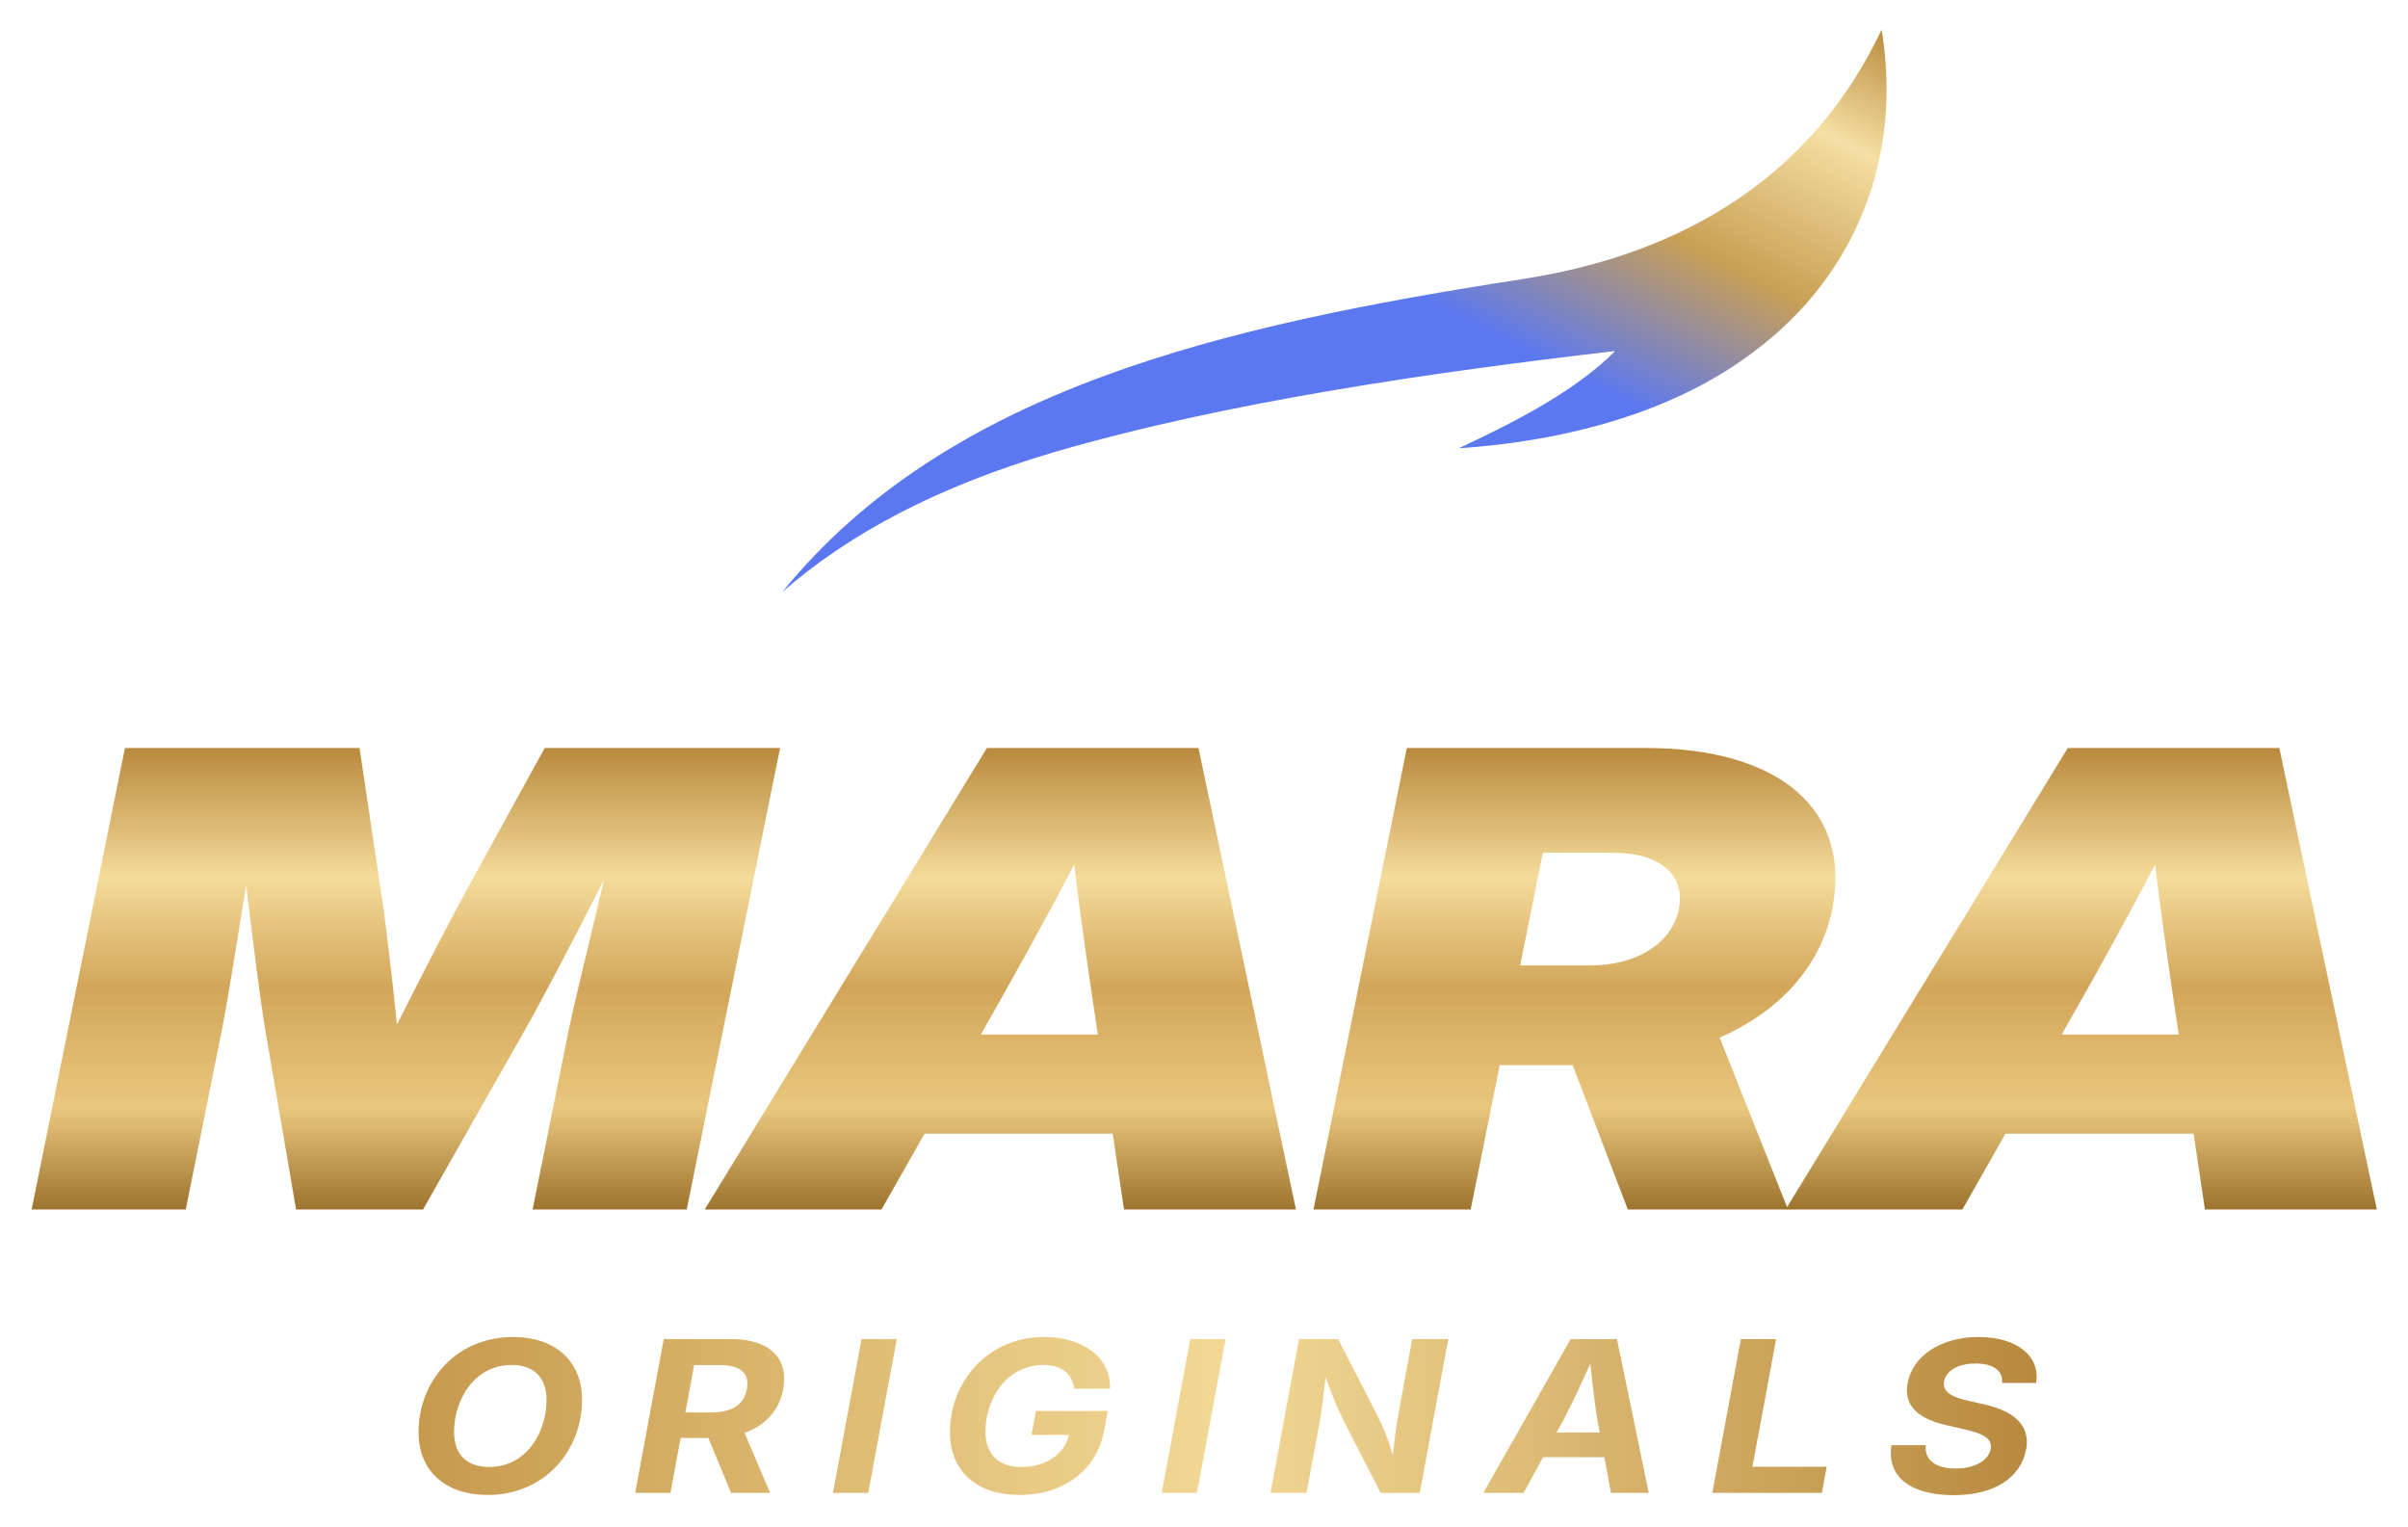
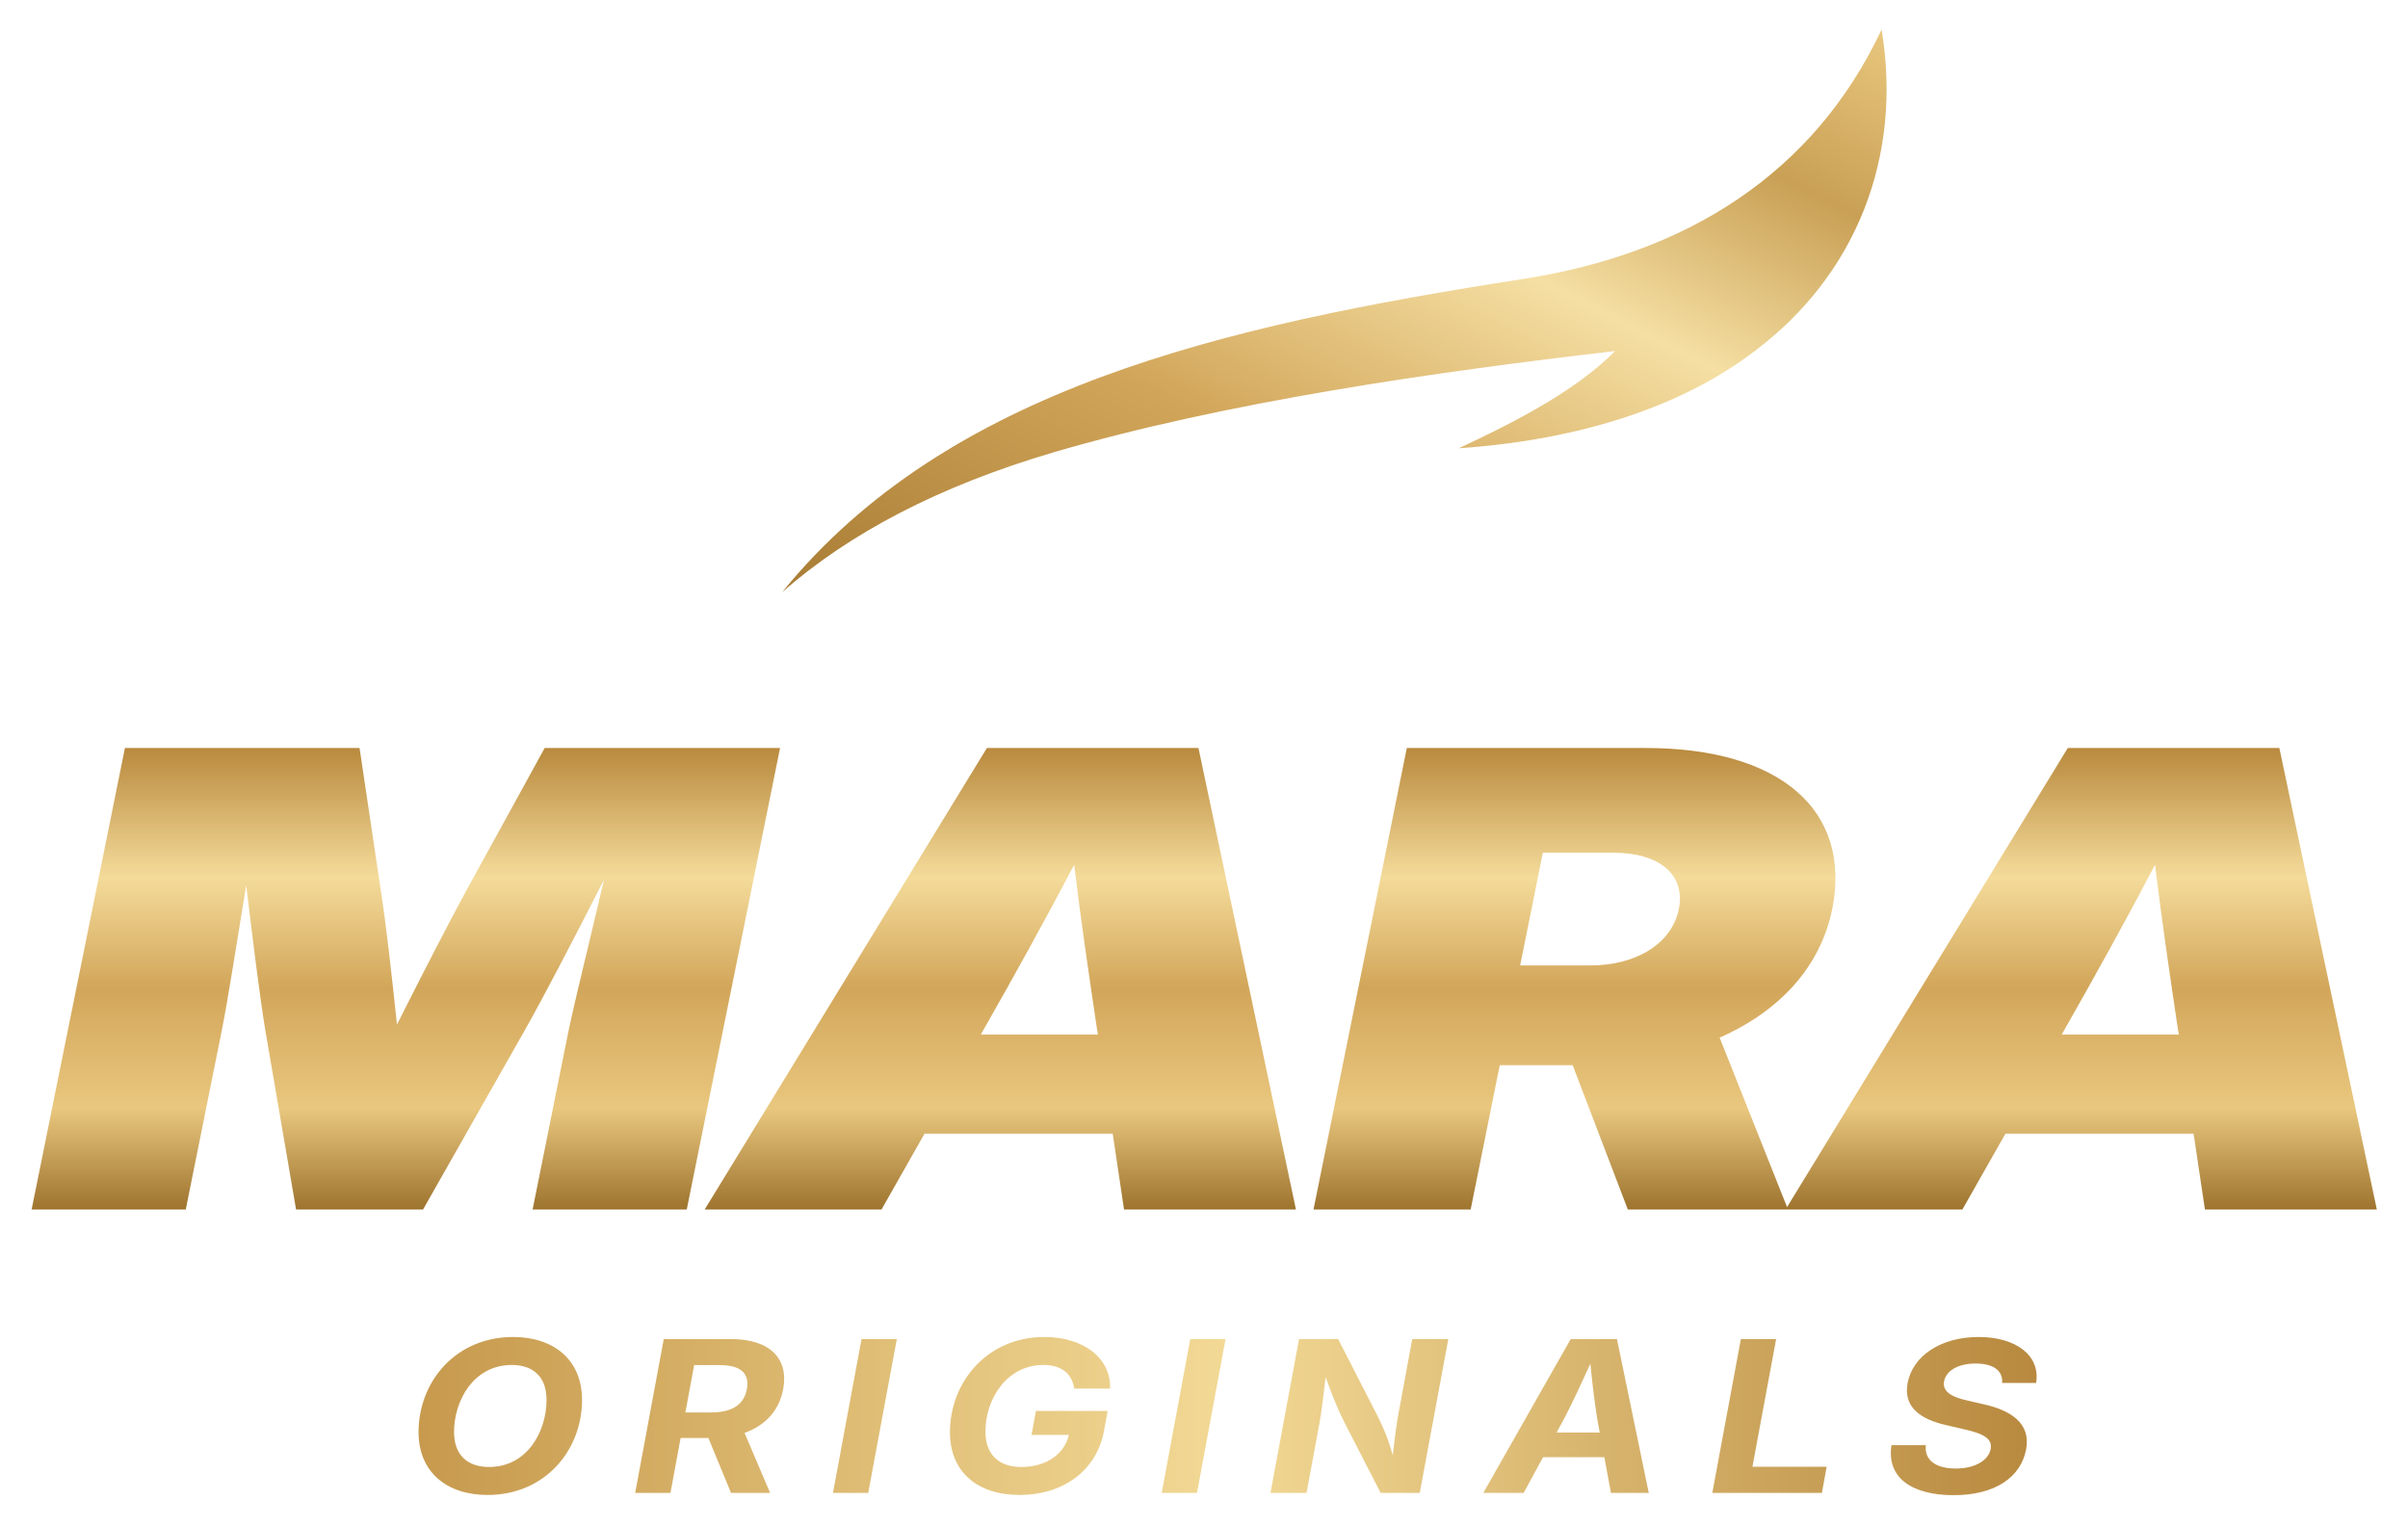
<svg xmlns="http://www.w3.org/2000/svg" viewBox="22 38 1139 722">
  <defs>
    <linearGradient id="oro" x1="0" y1="0" x2="0" y2="1">
      <stop offset="0" stop-color="#B98A3E" />
      <stop offset=".28" stop-color="#F4DB9A" />
      <stop offset=".52" stop-color="#D2A65A" />
      <stop offset=".78" stop-color="#E9C77E" />
      <stop offset="1" stop-color="#9E742F" />
    </linearGradient>
    <linearGradient id="oroH" x1="0" y1="0" x2="1" y2="0">
      <stop offset="0" stop-color="#C79A4E" />
      <stop offset=".5" stop-color="#F2D995" />
      <stop offset="1" stop-color="#B8893F" />
    </linearGradient>
    <linearGradient id="ala" x1="0" y1="1" x2="1" y2="0">
-       <stop offset="0" stop-color="#5B78F0" />
-       <stop offset=".55" stop-color="#5B78F0" />
-       <stop offset=".72" stop-color="#C9A055" />
-       <stop offset=".88" stop-color="#F5DFA3" />
-       <stop offset="1" stop-color="#B98A3E" />
+       <stop offset="0" stop-color="#A87C34" />
+       <stop offset=".35" stop-color="#D2A65A" />
+       <stop offset=".62" stop-color="#F5DFA3" />
+       <stop offset=".82" stop-color="#C9A055" />
+       <stop offset="1" stop-color="#E9C77E" />
    </linearGradient>
  </defs>
  <g>
    <path fill="url(#ala)" d="M392 318 C 470 222, 600 192, 742 170 C 820 158, 880 120, 912 52       C 922 112, 900 168, 852 204 C 818 230, 770 246, 712 250 C 742 236, 768 222, 786 204       C 700 214, 602 228, 520 252 C 466 268, 424 290, 392 318 Z" />
    <path fill="url(#oro)" transform="translate(38.2 610)" d="M-1.251 0.0H71.663L88.641 -84.375C91.5 -98.438 95.789 -126.27 100.257 -153.369C103.474 -126.562 106.869 -99.17 109.371 -84.375L123.847 0.0H183.894L231.788 -84.375C240.545 -99.756 255.557 -128.613 269.496 -156.006C263.062 -128.32 255.735 -99.023 252.697 -84.375L235.72 0.0H308.634L352.775 -218.262H241.438L203.909 -150.0C195.867 -135.205 182.821 -109.863 171.562 -87.451C169.239 -109.863 166.38 -135.205 164.057 -150.0L153.87 -218.262H42.891Z M317.109 0.0H400.746L421.119 -35.889H510.117L515.479 0.0H596.792L550.685 -218.262H450.606ZM447.747 -82.764 448.819 -84.668C463.831 -111.035 477.949 -136.523 491.889 -163.037C495.105 -136.523 498.858 -111.035 502.79 -84.668L503.147 -82.764Z M605.089 0.0H679.433L693.193 -68.262H727.685L753.776 0.0H829.55L797.203 -81.299C825.797 -93.896 844.919 -114.99 850.459 -142.09C859.752 -188.818 825.797 -218.262 762.354 -218.262H649.23ZM702.844 -115.43 713.566 -168.75H746.807C769.146 -168.75 781.119 -158.057 777.902 -142.09C774.686 -126.123 758.244 -115.43 735.905 -115.43Z M828.375 0.0H912.012L932.385 -35.889H1021.383L1026.744 0.0H1108.058L1061.95 -218.262H961.872ZM959.013 -82.764 960.085 -84.668C975.097 -111.035 989.215 -136.523 1003.154 -163.037C1006.371 -136.523 1010.124 -111.035 1014.056 -84.668L1014.413 -82.764Z" />
    <path fill="url(#oroH)" transform="translate(213.8 744)" d="M38.828 0.977C66.008 0.977 83.508 -20.166 83.508 -43.994C83.508 -62.891 70.164 -73.73 50.914 -73.73C23.68 -73.73 6.18 -52.539 6.18 -28.76C6.18 -9.863 19.469 0.977 38.828 0.977ZM39.539 -12.256C29.258 -12.256 22.969 -17.969 22.969 -28.809C22.969 -43.701 32.266 -60.498 50.258 -60.498C60.484 -60.498 66.719 -54.834 66.719 -43.994C66.719 -29.004 57.531 -12.256 39.539 -12.256Z M108.648 0.0H125.328L130.141 -25.977H143.266L153.984 0.0H172.469L160.383 -28.369C170.391 -31.934 176.844 -39.16 178.648 -49.072C181.328 -63.33 172.578 -72.754 153.93 -72.754H122.156ZM132.383 -38.037 136.539 -60.449H148.516C158.523 -60.449 162.844 -56.592 161.477 -49.072C160.109 -41.797 154.641 -38.037 144.414 -38.037Z M232.391 -72.754H215.711L202.203 0.0H218.883Z M290.508 0.977C310.578 0.977 326.82 -10.156 330.375 -29.199L332.125 -38.77H298.219L296.141 -27.441H313.805C311.672 -18.359 303.141 -12.256 291.273 -12.256C280.664 -12.256 274.32 -18.115 274.32 -29.004C274.32 -44.238 284.219 -60.498 301.773 -60.498C310.414 -60.498 315.336 -56.25 316.32 -49.316H333.273C333.711 -64.111 320.258 -73.73 302.211 -73.73C275.195 -73.73 257.531 -52.441 257.531 -28.662C257.531 -10.254 270.164 0.977 290.508 0.977Z M387.891 -72.754H371.211L357.703 0.0H374.383Z M409.148 0.0H426.211L432.391 -33.447C433.211 -37.793 434.141 -45.508 435.234 -54.736C438.734 -45.215 440.812 -39.844 444.094 -33.398L461.266 0.0H479.75L493.258 -72.754H476.195L469.742 -37.842C468.812 -32.91 467.773 -24.951 467.008 -17.725C464.82 -25.684 462.305 -31.348 460.008 -35.938L441.141 -72.754H422.656Z M509.812 0.0H528.898L538.086 -16.895H567.07L570.188 0.0H588.07L573.031 -72.754H551.156ZM544.484 -28.564 548.039 -35.107C551.922 -42.529 555.969 -51.27 560.453 -61.084C561.438 -51.074 562.531 -42.285 563.68 -35.107L564.883 -28.564Z M618.133 0.0H669.977L672.219 -12.354H637.109L648.32 -72.754H631.641Z M732.25 1.074C752.047 1.074 764.133 -7.471 766.594 -20.703C768.836 -32.959 759.266 -39.16 746.141 -41.992L739.141 -43.604C732.414 -45.068 726.727 -47.412 727.766 -52.783C728.695 -57.666 734.164 -61.182 742.695 -61.182C751.062 -61.182 755.656 -57.812 755.219 -52.002H771.297C773.375 -64.844 762.0 -73.73 744.062 -73.73C726.344 -73.73 712.836 -64.893 710.484 -51.758C708.516 -40.967 716.008 -34.912 728.859 -32.031L737.5 -30.029C746.086 -28.076 750.734 -25.781 749.805 -20.801C748.766 -15.234 742.148 -11.523 733.289 -11.523C724.266 -11.523 718.359 -15.186 719.125 -22.559H702.883C700.477 -7.08 712.672 1.074 732.25 1.074Z" />
  </g>
</svg>
